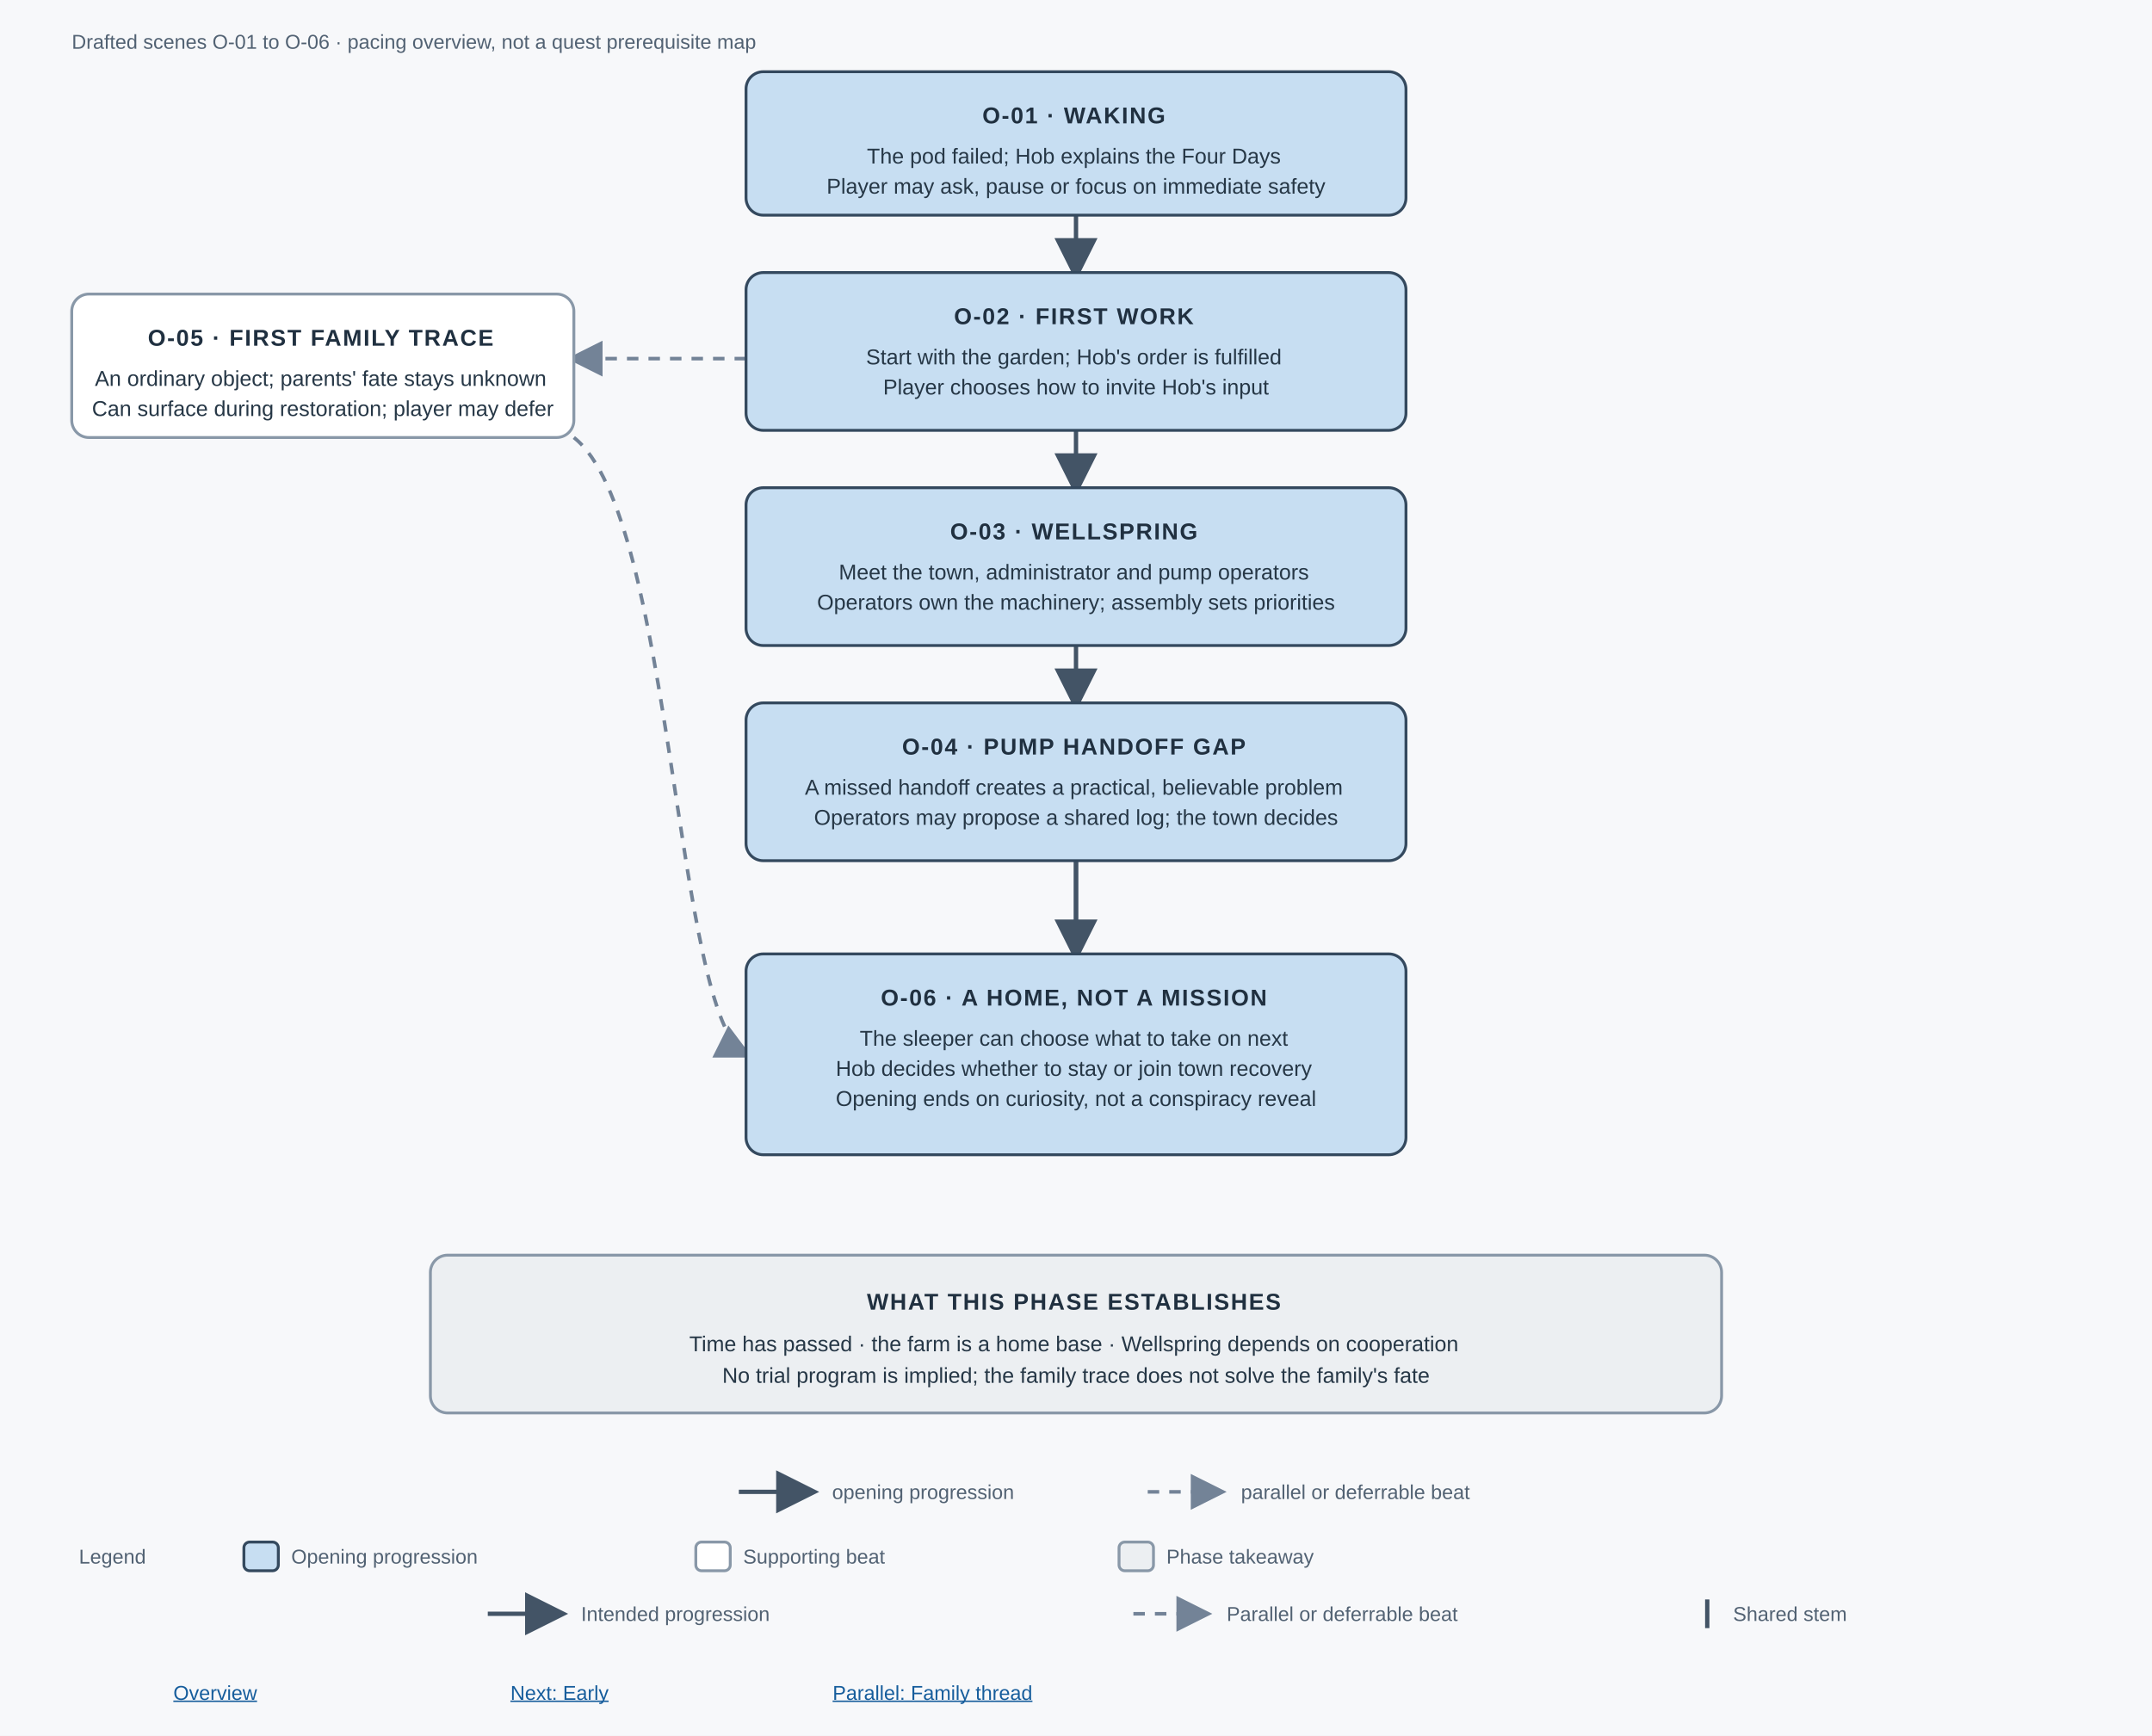
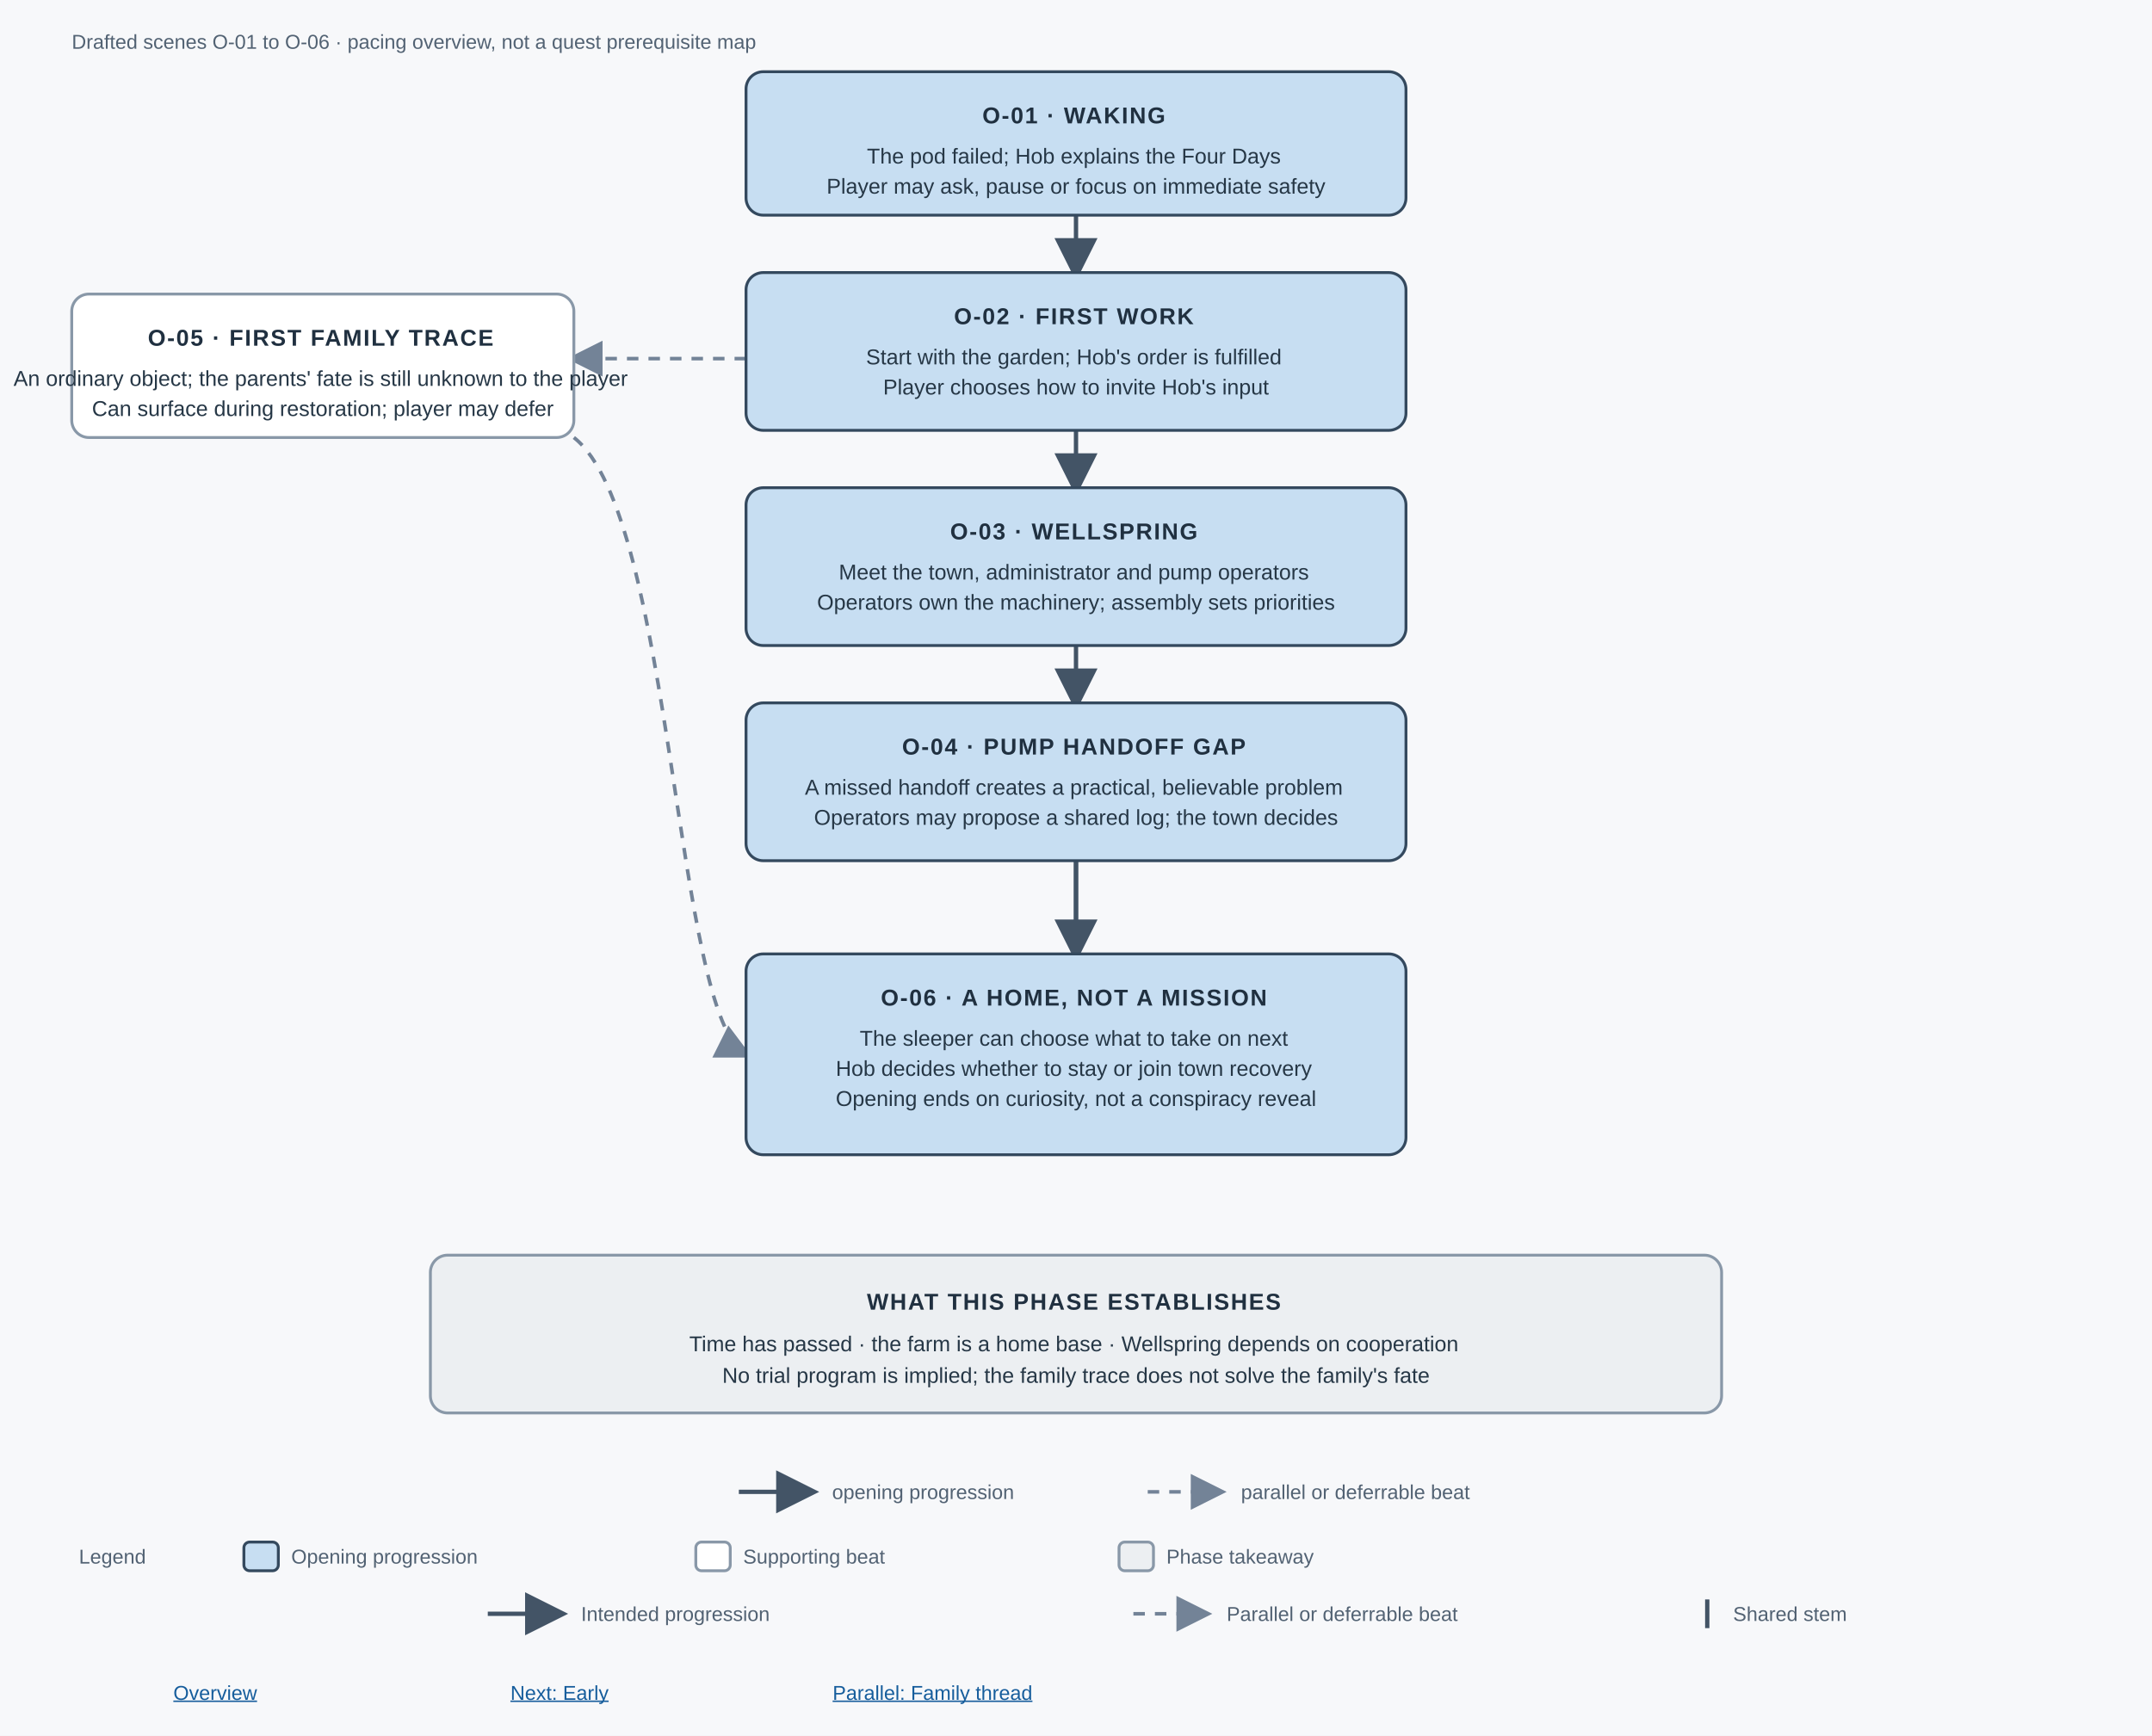
<svg xmlns="http://www.w3.org/2000/svg" width="1500" height="1210" viewBox="0 0 1500 1210" role="img" aria-labelledby="title description">
  <defs>
    <marker id="arrow" markerWidth="10" markerHeight="10" refX="8" refY="5" orient="auto" markerUnits="strokeWidth">
      <path d="M 0 0 L 10 5 L 0 10 z" fill="#435466" />
    </marker>
    <marker id="arrow-dashed" markerWidth="10" markerHeight="10" refX="8" refY="5" orient="auto" markerUnits="strokeWidth">
      <path d="M 0 0 L 10 5 L 0 10 z" fill="#738397" />
    </marker>
    <style>
			.background { fill: #f7f8fa; }
			.main { fill: #c7def2; stroke: #34495e; stroke-width: 2; }
			.side { fill: #ffffff; stroke: #8998a8; stroke-width: 2; }
			.summary { fill: #eceff2; stroke: #8998a8; stroke-width: 2; }
			.path { fill: none; stroke: #435466; stroke-width: 3; marker-end: url(#arrow); }
			.branch { fill: none; stroke: #738397; stroke-width: 2.5; stroke-dasharray: 8 7; marker-end: url(#arrow-dashed); }
			.trunk { fill: none; stroke: #435466; stroke-width: 3; }
			.title { fill: #203040; font: 700 16px "Segoe UI", Arial, sans-serif; letter-spacing: 1px; }
			.copy { fill: #263746; font: 15px "Segoe UI", Arial, sans-serif; }
			.small { fill: #526273; font: 14px "Segoe UI", Arial, sans-serif; }
			.label-bg { fill: #f7f8fa; }
			.label { fill: #526273; font: italic 13px "Segoe UI", Arial, sans-serif; }
			.nav-link { fill: #165d9c; font: 14px "Segoe UI", Arial, sans-serif; text-decoration: underline; cursor: pointer; }
		</style>
  </defs>
  <rect class="background" width="1500" height="1210" />
  <text class="small" x="50" y="34">Drafted scenes O-01 to O-06 · pacing overview, not a quest prerequisite map</text>
  <path class="path" d="M 750 150 V 190" />
  <path class="path" d="M 750 300 V 340" />
  <path class="path" d="M 750 450 V 490" />
  <path class="path" d="M 750 600 V 665" />
  <path class="branch" d="M 520 250 H 400" />
  <path class="branch" d="M 400 305 C 470 360 470 710 520 735" />
  <path class="trunk" d="M 750 600 V 735" />
  <path class="path" d="M 750 735 V 790" />
  <rect class="main" x="520" y="50" width="460" height="100" rx="12" />
  <text text-anchor="middle" x="750" y="86">
    <tspan class="title">O-01 · WAKING</tspan>
    <tspan class="copy" x="750" dy="28">The pod failed; Hob explains the Four Days</tspan>
    <tspan class="copy" x="750" dy="21">Player may ask, pause or focus on immediate safety</tspan>
  </text>
  <rect class="main" x="520" y="190" width="460" height="110" rx="12" />
  <text text-anchor="middle" x="750" y="226">
    <tspan class="title">O-02 · FIRST WORK</tspan>
    <tspan class="copy" x="750" dy="28">Start with the garden; Hob's order is fulfilled</tspan>
    <tspan class="copy" x="750" dy="21">Player chooses how to invite Hob's input</tspan>
  </text>
  <rect class="main" x="520" y="340" width="460" height="110" rx="12" />
  <text text-anchor="middle" x="750" y="376">
    <tspan class="title">O-03 · WELLSPRING</tspan>
    <tspan class="copy" x="750" dy="28">Meet the town, administrator and pump operators</tspan>
    <tspan class="copy" x="750" dy="21">Operators own the machinery; assembly sets priorities</tspan>
  </text>
  <rect class="main" x="520" y="490" width="460" height="110" rx="12" />
  <text text-anchor="middle" x="750" y="526">
    <tspan class="title">O-04 · PUMP HANDOFF GAP</tspan>
    <tspan class="copy" x="750" dy="28">A missed handoff creates a practical, believable problem</tspan>
    <tspan class="copy" x="750" dy="21">Operators may propose a shared log; the town decides</tspan>
  </text>
  <rect class="side" x="50" y="205" width="350" height="100" rx="12" />
  <text text-anchor="middle" x="225" y="241">
    <tspan class="title">O-05 · FIRST FAMILY TRACE</tspan>
-     <tspan class="copy" x="225" dy="28">An ordinary object; parents' fate stays unknown</tspan>
+     <tspan class="copy" x="225" dy="28">An ordinary object; the parents' fate is still unknown to the player</tspan>
    <tspan class="copy" x="225" dy="21">Can surface during restoration; player may defer</tspan>
  </text>
  <rect class="main" x="520" y="665" width="460" height="140" rx="12" />
  <text text-anchor="middle" x="750" y="701">
    <tspan class="title">O-06 · A HOME, NOT A MISSION</tspan>
    <tspan class="copy" x="750" dy="28">The sleeper can choose what to take on next</tspan>
    <tspan class="copy" x="750" dy="21">Hob decides whether to stay or join town recovery</tspan>
    <tspan class="copy" x="750" dy="21">Opening ends on curiosity, not a conspiracy reveal</tspan>
  </text>
  <rect class="summary" x="300" y="875" width="900" height="110" rx="12" />
  <text text-anchor="middle" x="750" y="913">
    <tspan class="title">WHAT THIS PHASE ESTABLISHES</tspan>
    <tspan class="copy" x="750" dy="29">Time has passed · the farm is a home base · Wellspring depends on cooperation</tspan>
    <tspan class="copy" x="750" dy="22">No trial program is implied; the family trace does not solve the family's fate</tspan>
  </text>
  <line x1="515" y1="1040" x2="565" y2="1040" class="path" />
  <text class="small" x="580" y="1045">opening progression</text>
  <line x1="800" y1="1040" x2="850" y2="1040" class="branch" />
  <text class="small" x="865" y="1045">parallel or deferrable beat</text>
  <g>
    <text class="small" x="55" y="1090" font-weight="700">Legend</text>
    <rect x="170" y="1075" width="24" height="20" rx="4" class="main" />
    <text class="small" x="203" y="1090">Opening progression</text>
    <rect x="485" y="1075" width="24" height="20" rx="4" class="side" />
    <text class="small" x="518" y="1090">Supporting beat</text>
    <rect x="780" y="1075" width="24" height="20" rx="4" class="summary" />
    <text class="small" x="813" y="1090">Phase takeaway</text>
    <line x1="340" y1="1125" x2="390" y2="1125" class="path" />
    <text class="small" x="405" y="1130">Intended progression</text>
    <line x1="790" y1="1125" x2="840" y2="1125" class="branch" />
    <text class="small" x="855" y="1130">Parallel or deferrable beat</text>
    <line x1="1190" y1="1115" x2="1190" y2="1135" class="trunk" />
    <text class="small" x="1208" y="1130">Shared stem</text>
  </g>
  <g text-anchor="middle">
    <a href="Overview.svg">
      <text class="nav-link" x="150" y="1185">Overview</text>
    </a>
    <a href="Early.svg">
      <text class="nav-link" x="390" y="1185">Next: Early</text>
    </a>
    <a href="Family.svg">
      <text class="nav-link" x="650" y="1185">Parallel: Family thread</text>
    </a>
  </g>
</svg>
